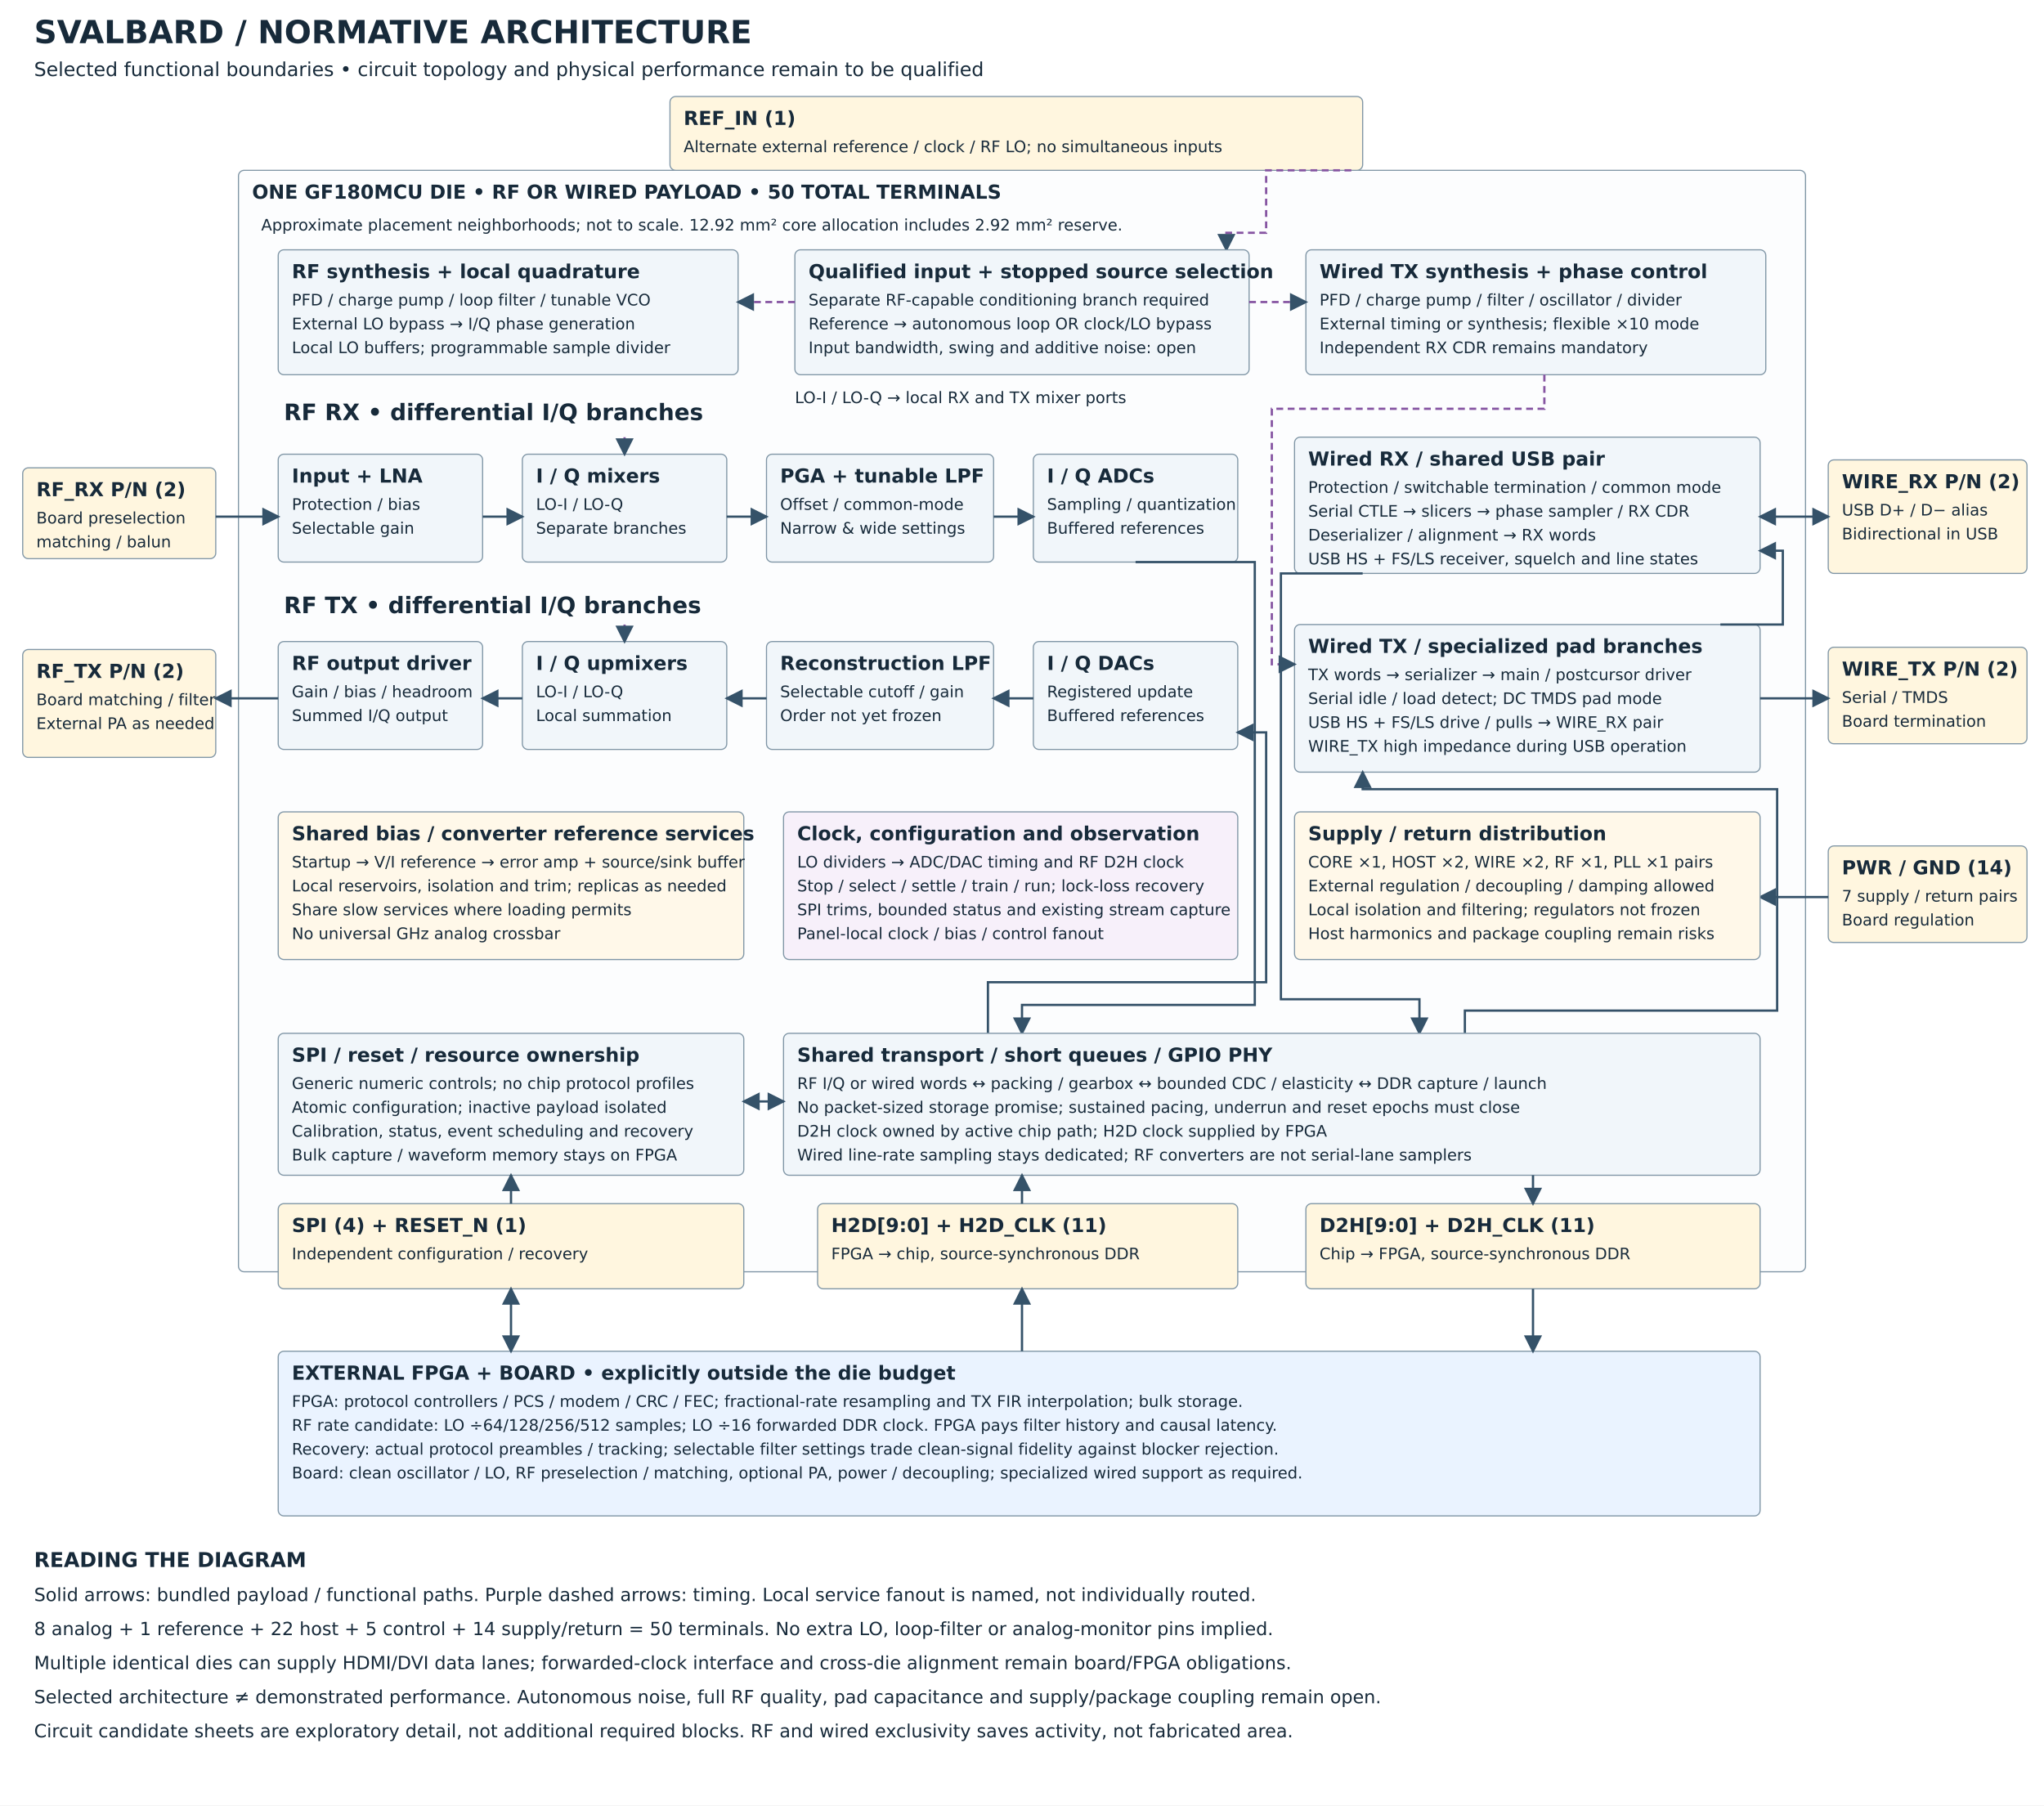
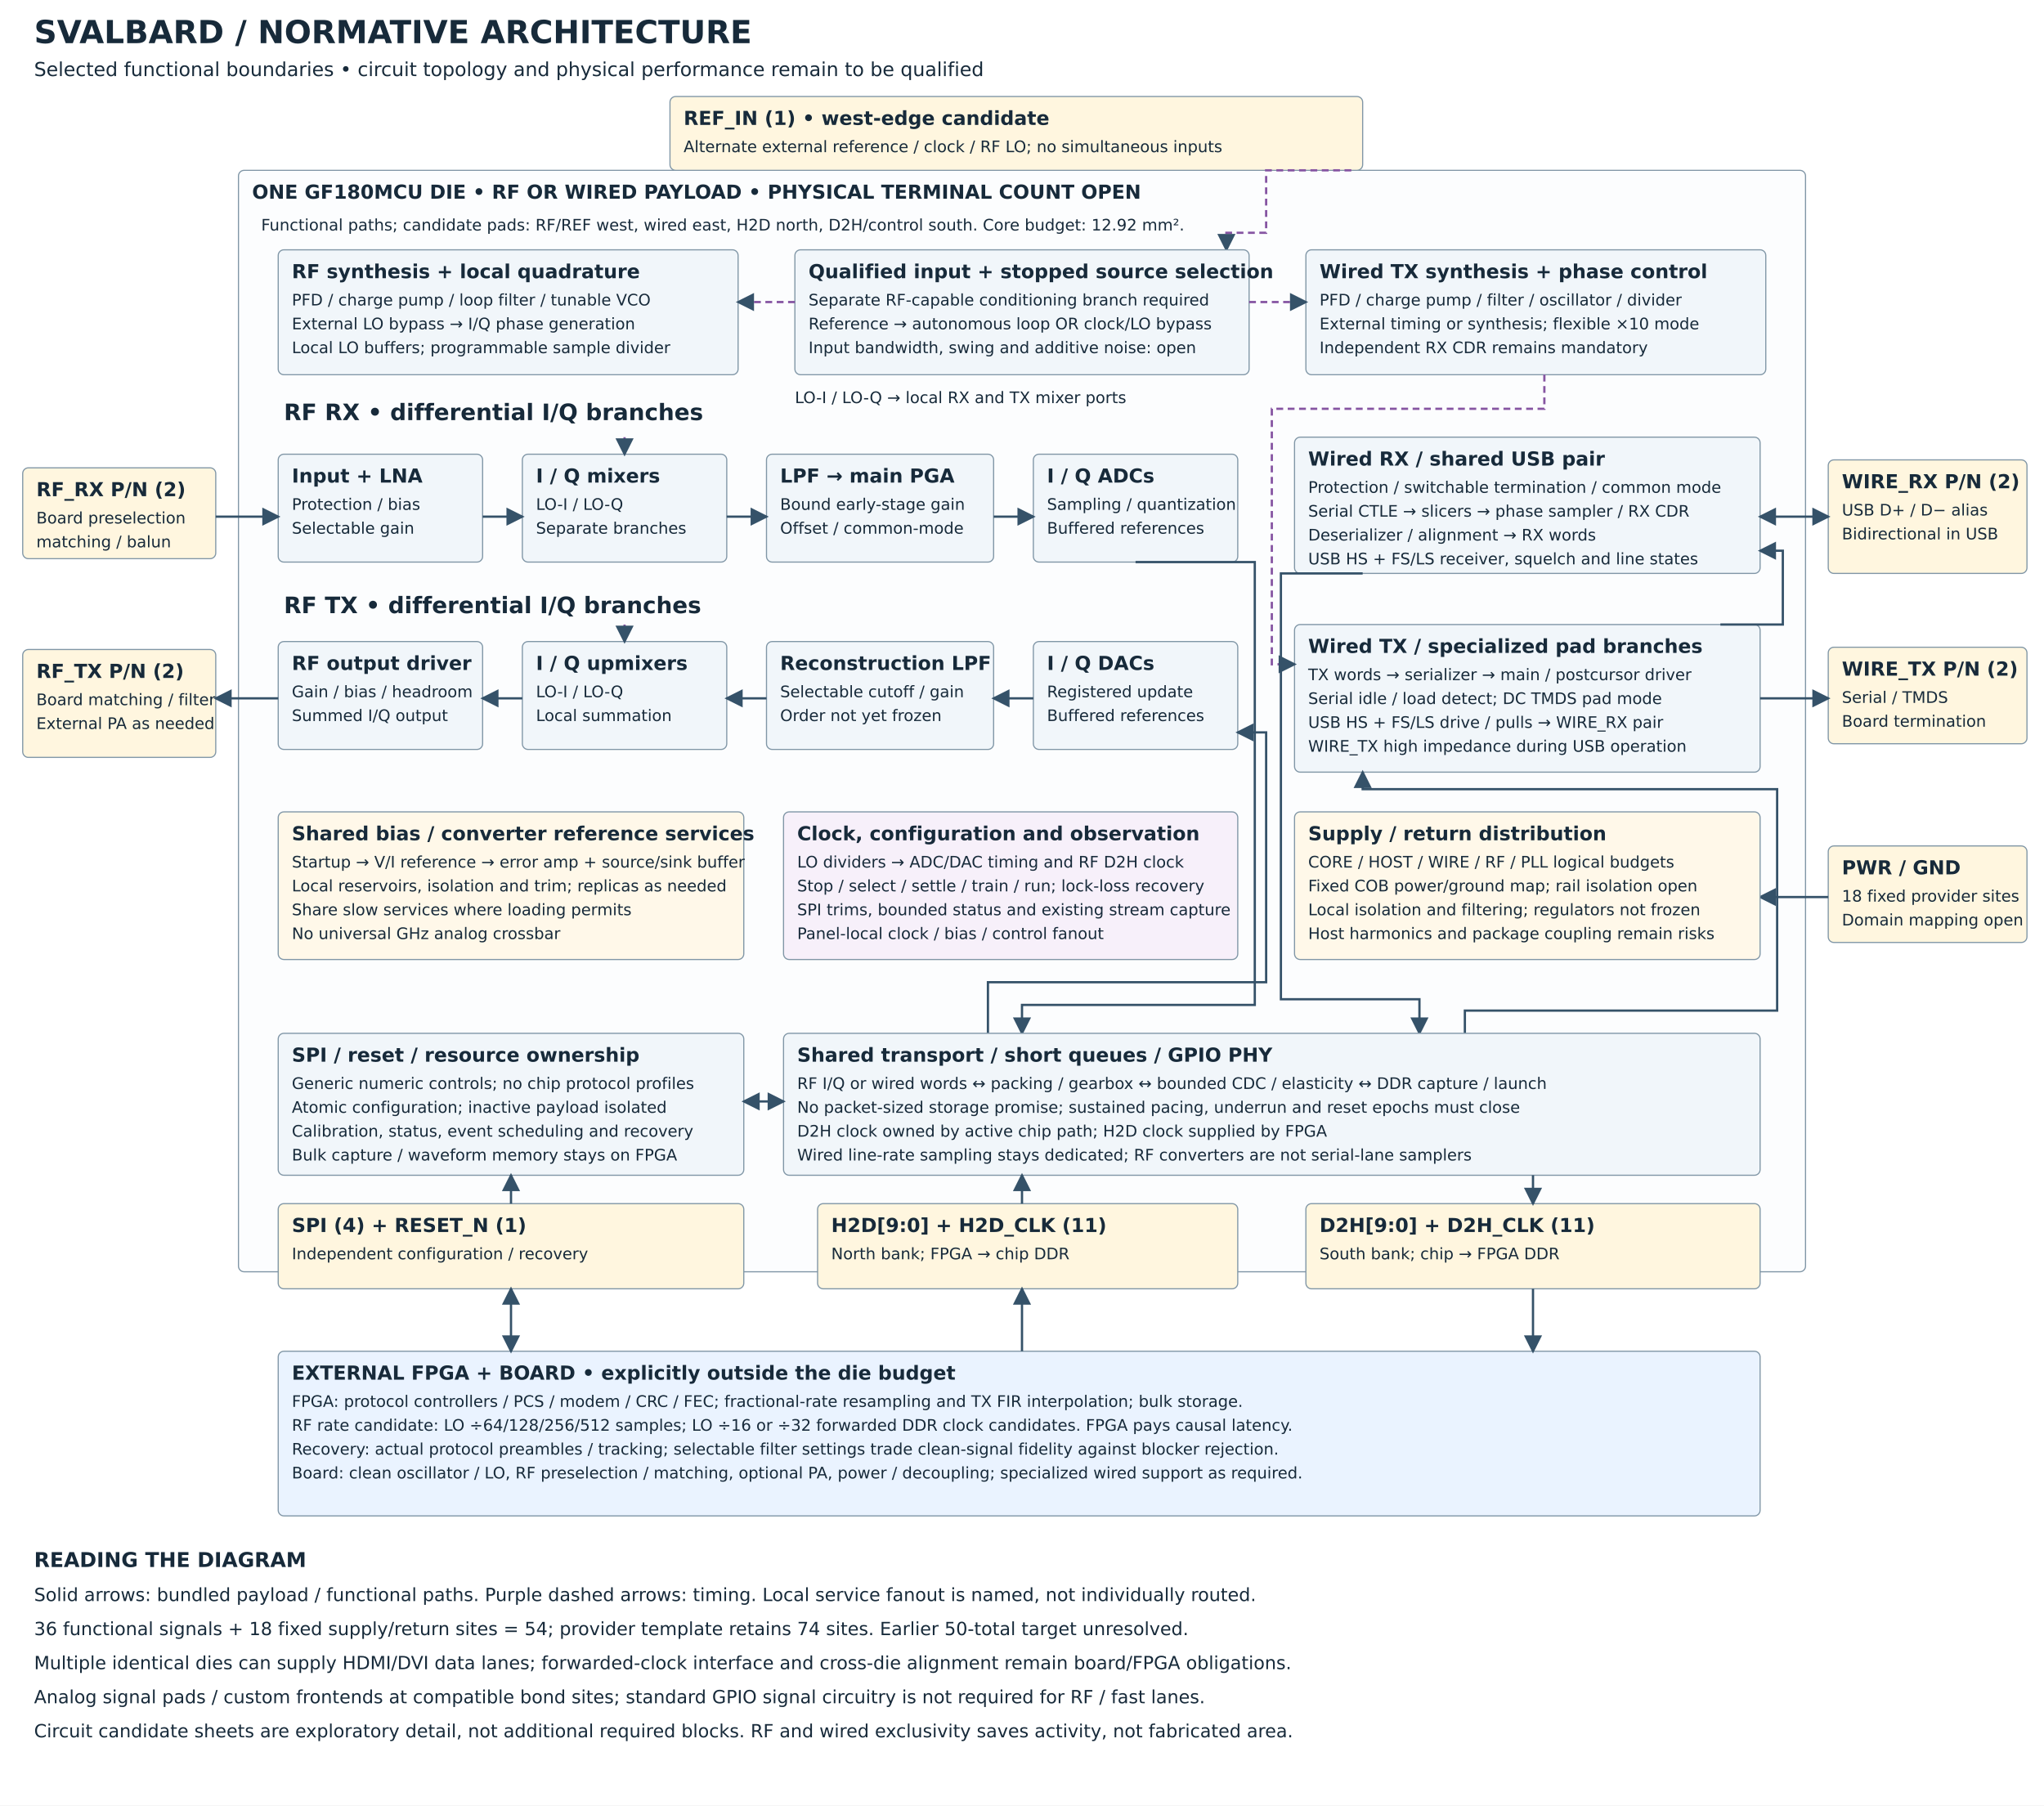
<svg xmlns="http://www.w3.org/2000/svg" width="1800" height="1590" viewBox="0 0 1800 1590" role="img" aria-labelledby="title desc">
  <defs>
    <marker id="a" markerWidth="8" markerHeight="8" refX="7" refY="4" orient="auto-start-reverse">
      <path d="M0 0L8 4L0 8" fill="#355269" />
    </marker>
  </defs>
  <rect width="1800" height="1590" fill="white" />
  <g font-family="DejaVu Sans,sans-serif" fill="#172a3a">
    <text x="30" y="38" font-size="28" font-weight="600">SVALBARD / NORMATIVE ARCHITECTURE</text>
    <text x="30" y="67" font-size="17" font-weight="400">Selected functional boundaries • circuit topology and physical performance remain to be qualified</text>
    <rect x="210" y="150" width="1380" height="970" rx="5" fill="#fcfdfe" stroke="#8096a6" />
-     <text x="222" y="175" font-size="17" font-weight="600">ONE GF180MCU DIE • RF OR WIRED PAYLOAD • 50 TOTAL TERMINALS</text>
-     <text x="230" y="203" font-size="14" font-weight="400">Approximate placement neighborhoods; not to scale. 12.92 mm² core allocation includes 2.92 mm² reserve.</text>
+     <text x="222" y="175" font-size="17" font-weight="600">ONE GF180MCU DIE • RF OR WIRED PAYLOAD • PHYSICAL TERMINAL COUNT OPEN</text>
+     <text x="230" y="203" font-size="14" font-weight="400">Functional paths; candidate pads: RF/REF west, wired east, H2D north, D2H/control south. Core budget: 12.92 mm².</text>
    <rect x="590" y="85" width="610" height="65" rx="5" fill="#fff6df" stroke="#8096a6" />
-     <text x="602" y="110" font-size="17" font-weight="600">REF_IN (1)</text>
+     <text x="602" y="110" font-size="17" font-weight="600">REF_IN (1) • west-edge candidate</text>
    <text x="602" y="134" font-size="14" font-weight="400">Alternate external reference / clock / RF LO; no simultaneous inputs</text>
    <polyline points="1190,150 1115,150 1115,205 1080,205 1080,220" fill="none" stroke="#8655a2" stroke-width="2" stroke-dasharray="6 4" marker-end="url(#a)" />
    <rect x="700" y="220" width="400" height="110" rx="5" fill="#f1f6fa" stroke="#8096a6" />
    <text x="712" y="245" font-size="17" font-weight="600">Qualified input + stopped source selection</text>
    <text x="712" y="269" font-size="14" font-weight="400">Separate RF-capable conditioning branch required</text>
    <text x="712" y="290" font-size="14" font-weight="400">Reference → autonomous loop OR clock/LO bypass</text>
    <text x="712" y="311" font-size="14" font-weight="400">Input bandwidth, swing and additive noise: open</text>
    <rect x="245" y="220" width="405" height="110" rx="5" fill="#f1f6fa" stroke="#8096a6" />
    <text x="257" y="245" font-size="17" font-weight="600">RF synthesis + local quadrature</text>
    <text x="257" y="269" font-size="14" font-weight="400">PFD / charge pump / loop filter / tunable VCO</text>
    <text x="257" y="290" font-size="14" font-weight="400">External LO bypass → I/Q phase generation</text>
    <text x="257" y="311" font-size="14" font-weight="400">Local LO buffers; programmable sample divider</text>
    <rect x="1150" y="220" width="405" height="110" rx="5" fill="#f1f6fa" stroke="#8096a6" />
    <text x="1162" y="245" font-size="17" font-weight="600">Wired TX synthesis + phase control</text>
    <text x="1162" y="269" font-size="14" font-weight="400">PFD / charge pump / filter / oscillator / divider</text>
    <text x="1162" y="290" font-size="14" font-weight="400">External timing or synthesis; flexible ×10 mode</text>
    <text x="1162" y="311" font-size="14" font-weight="400">Independent RX CDR remains mandatory</text>
    <polyline points="700,266 650,266" fill="none" stroke="#8655a2" stroke-width="2" stroke-dasharray="6 4" marker-end="url(#a)" />
    <polyline points="1100,266 1150,266" fill="none" stroke="#8655a2" stroke-width="2" stroke-dasharray="6 4" marker-end="url(#a)" />
    <text x="250" y="370" font-size="20" font-weight="600">RF RX • differential I/Q branches</text>
    <rect x="20" y="412" width="170" height="80" rx="5" fill="#fff6df" stroke="#8096a6" />
    <text x="32" y="437" font-size="17" font-weight="600">RF_RX P/N (2)</text>
    <text x="32" y="461" font-size="14" font-weight="400">Board preselection</text>
    <text x="32" y="482" font-size="14" font-weight="400">matching / balun</text>
    <rect x="245" y="400" width="180" height="95" rx="5" fill="#f1f6fa" stroke="#8096a6" />
    <text x="257" y="425" font-size="17" font-weight="600">Input + LNA</text>
    <text x="257" y="449" font-size="14" font-weight="400">Protection / bias</text>
    <text x="257" y="470" font-size="14" font-weight="400">Selectable gain</text>
    <rect x="460" y="400" width="180" height="95" rx="5" fill="#f1f6fa" stroke="#8096a6" />
    <text x="472" y="425" font-size="17" font-weight="600">I / Q mixers</text>
    <text x="472" y="449" font-size="14" font-weight="400">LO-I / LO-Q</text>
    <text x="472" y="470" font-size="14" font-weight="400">Separate branches</text>
    <rect x="675" y="400" width="200" height="95" rx="5" fill="#f1f6fa" stroke="#8096a6" />
-     <text x="687" y="425" font-size="17" font-weight="600">PGA + tunable LPF</text>
-     <text x="687" y="449" font-size="14" font-weight="400">Offset / common-mode</text>
-     <text x="687" y="470" font-size="14" font-weight="400">Narrow &amp; wide settings</text>
+     <text x="687" y="425" font-size="17" font-weight="600">LPF → main PGA</text>
+     <text x="687" y="449" font-size="14" font-weight="400">Bound early-stage gain</text>
+     <text x="687" y="470" font-size="14" font-weight="400">Offset / common-mode</text>
    <rect x="910" y="400" width="180" height="95" rx="5" fill="#f1f6fa" stroke="#8096a6" />
    <text x="922" y="425" font-size="17" font-weight="600">I / Q ADCs</text>
    <text x="922" y="449" font-size="14" font-weight="400">Sampling / quantization</text>
    <text x="922" y="470" font-size="14" font-weight="400">Buffered references</text>
    <polyline points="190,455 245,455" fill="none" stroke="#355269" stroke-width="2" marker-end="url(#a)" />
    <polyline points="425,455 460,455" fill="none" stroke="#355269" stroke-width="2" marker-end="url(#a)" />
    <polyline points="640,455 675,455" fill="none" stroke="#355269" stroke-width="2" marker-end="url(#a)" />
    <polyline points="875,455 910,455" fill="none" stroke="#355269" stroke-width="2" marker-end="url(#a)" />
    <text x="700" y="355" font-size="14" font-weight="400">LO-I / LO-Q → local RX and TX mixer ports</text>
    <polyline points="550,385 550,400" fill="none" stroke="#8655a2" stroke-width="2" stroke-dasharray="6 4" marker-end="url(#a)" />
    <text x="250" y="540" font-size="20" font-weight="600">RF TX • differential I/Q branches</text>
    <rect x="20" y="572" width="170" height="95" rx="5" fill="#fff6df" stroke="#8096a6" />
    <text x="32" y="597" font-size="17" font-weight="600">RF_TX P/N (2)</text>
    <text x="32" y="621" font-size="14" font-weight="400">Board matching / filter</text>
    <text x="32" y="642" font-size="14" font-weight="400">External PA as needed</text>
    <rect x="245" y="565" width="180" height="95" rx="5" fill="#f1f6fa" stroke="#8096a6" />
    <text x="257" y="590" font-size="17" font-weight="600">RF output driver</text>
    <text x="257" y="614" font-size="14" font-weight="400">Gain / bias / headroom</text>
    <text x="257" y="635" font-size="14" font-weight="400">Summed I/Q output</text>
    <rect x="460" y="565" width="180" height="95" rx="5" fill="#f1f6fa" stroke="#8096a6" />
    <text x="472" y="590" font-size="17" font-weight="600">I / Q upmixers</text>
    <text x="472" y="614" font-size="14" font-weight="400">LO-I / LO-Q</text>
    <text x="472" y="635" font-size="14" font-weight="400">Local summation</text>
    <rect x="675" y="565" width="200" height="95" rx="5" fill="#f1f6fa" stroke="#8096a6" />
    <text x="687" y="590" font-size="17" font-weight="600">Reconstruction LPF</text>
    <text x="687" y="614" font-size="14" font-weight="400">Selectable cutoff / gain</text>
    <text x="687" y="635" font-size="14" font-weight="400">Order not yet frozen</text>
    <rect x="910" y="565" width="180" height="95" rx="5" fill="#f1f6fa" stroke="#8096a6" />
    <text x="922" y="590" font-size="17" font-weight="600">I / Q DACs</text>
    <text x="922" y="614" font-size="14" font-weight="400">Registered update</text>
    <text x="922" y="635" font-size="14" font-weight="400">Buffered references</text>
    <polyline points="245,615 190,615" fill="none" stroke="#355269" stroke-width="2" marker-end="url(#a)" />
    <polyline points="460,615 425,615" fill="none" stroke="#355269" stroke-width="2" marker-end="url(#a)" />
    <polyline points="675,615 640,615" fill="none" stroke="#355269" stroke-width="2" marker-end="url(#a)" />
    <polyline points="910,615 875,615" fill="none" stroke="#355269" stroke-width="2" marker-end="url(#a)" />
    <polyline points="550,550 550,565" fill="none" stroke="#8655a2" stroke-width="2" stroke-dasharray="6 4" marker-end="url(#a)" />
    <rect x="1140" y="385" width="410" height="120" rx="5" fill="#f1f6fa" stroke="#8096a6" />
    <text x="1152" y="410" font-size="17" font-weight="600">Wired RX / shared USB pair</text>
    <text x="1152" y="434" font-size="14" font-weight="400">Protection / switchable termination / common mode</text>
    <text x="1152" y="455" font-size="14" font-weight="400">Serial CTLE → slicers → phase sampler / RX CDR</text>
    <text x="1152" y="476" font-size="14" font-weight="400">Deserializer / alignment → RX words</text>
    <text x="1152" y="497" font-size="14" font-weight="400">USB HS + FS/LS receiver, squelch and line states</text>
    <rect x="1610" y="405" width="175" height="100" rx="5" fill="#fff6df" stroke="#8096a6" />
    <text x="1622" y="430" font-size="17" font-weight="600">WIRE_RX P/N (2)</text>
    <text x="1622" y="454" font-size="14" font-weight="400">USB D+ / D− alias</text>
    <text x="1622" y="475" font-size="14" font-weight="400">Bidirectional in USB</text>
    <polyline points="1610,455 1550,455" fill="none" stroke="#355269" stroke-width="2" marker-end="url(#a)" marker-start="url(#a)" />
    <rect x="1140" y="550" width="410" height="130" rx="5" fill="#f1f6fa" stroke="#8096a6" />
    <text x="1152" y="575" font-size="17" font-weight="600">Wired TX / specialized pad branches</text>
    <text x="1152" y="599" font-size="14" font-weight="400">TX words → serializer → main / postcursor driver</text>
    <text x="1152" y="620" font-size="14" font-weight="400">Serial idle / load detect; DC TMDS pad mode</text>
    <text x="1152" y="641" font-size="14" font-weight="400">USB HS + FS/LS drive / pulls → WIRE_RX pair</text>
    <text x="1152" y="662" font-size="14" font-weight="400">WIRE_TX high impedance during USB operation</text>
    <rect x="1610" y="570" width="175" height="85" rx="5" fill="#fff6df" stroke="#8096a6" />
    <text x="1622" y="595" font-size="17" font-weight="600">WIRE_TX P/N (2)</text>
    <text x="1622" y="619" font-size="14" font-weight="400">Serial / TMDS</text>
    <text x="1622" y="640" font-size="14" font-weight="400">Board termination</text>
    <polyline points="1550,615 1610,615" fill="none" stroke="#355269" stroke-width="2" marker-end="url(#a)" />
    <polyline points="1515,550 1570,550 1570,485 1550,485" fill="none" stroke="#355269" stroke-width="2" marker-end="url(#a)" />
    <polyline points="1360,330 1360,360 1120,360 1120,585 1140,585" fill="none" stroke="#8655a2" stroke-width="2" stroke-dasharray="6 4" marker-end="url(#a)" />
    <rect x="245" y="715" width="410" height="130" rx="5" fill="#fff8e9" stroke="#8096a6" />
    <text x="257" y="740" font-size="17" font-weight="600">Shared bias / converter reference services</text>
    <text x="257" y="764" font-size="14" font-weight="400">Startup → V/I reference → error amp + source/sink buffer</text>
    <text x="257" y="785" font-size="14" font-weight="400">Local reservoirs, isolation and trim; replicas as needed</text>
    <text x="257" y="806" font-size="14" font-weight="400">Share slow services where loading permits</text>
    <text x="257" y="827" font-size="14" font-weight="400">No universal GHz analog crossbar</text>
    <rect x="690" y="715" width="400" height="130" rx="5" fill="#f7f0fa" stroke="#8096a6" />
    <text x="702" y="740" font-size="17" font-weight="600">Clock, configuration and observation</text>
    <text x="702" y="764" font-size="14" font-weight="400">LO dividers → ADC/DAC timing and RF D2H clock</text>
    <text x="702" y="785" font-size="14" font-weight="400">Stop / select / settle / train / run; lock-loss recovery</text>
    <text x="702" y="806" font-size="14" font-weight="400">SPI trims, bounded status and existing stream capture</text>
    <text x="702" y="827" font-size="14" font-weight="400">Panel-local clock / bias / control fanout</text>
    <rect x="1610" y="745" width="175" height="85" rx="5" fill="#fff6df" stroke="#8096a6" />
-     <text x="1622" y="770" font-size="17" font-weight="600">PWR / GND (14)</text>
-     <text x="1622" y="794" font-size="14" font-weight="400">7 supply / return pairs</text>
-     <text x="1622" y="815" font-size="14" font-weight="400">Board regulation</text>
+     <text x="1622" y="770" font-size="17" font-weight="600">PWR / GND</text>
+     <text x="1622" y="794" font-size="14" font-weight="400">18 fixed provider sites</text>
+     <text x="1622" y="815" font-size="14" font-weight="400">Domain mapping open</text>
    <polyline points="1610,790 1550,790" fill="none" stroke="#355269" stroke-width="2" marker-end="url(#a)" />
    <rect x="1140" y="715" width="410" height="130" rx="5" fill="#fff8e9" stroke="#8096a6" />
    <text x="1152" y="740" font-size="17" font-weight="600">Supply / return distribution</text>
-     <text x="1152" y="764" font-size="14" font-weight="400">CORE ×1, HOST ×2, WIRE ×2, RF ×1, PLL ×1 pairs</text>
-     <text x="1152" y="785" font-size="14" font-weight="400">External regulation / decoupling / damping allowed</text>
+     <text x="1152" y="764" font-size="14" font-weight="400">CORE / HOST / WIRE / RF / PLL logical budgets</text>
+     <text x="1152" y="785" font-size="14" font-weight="400">Fixed COB power/ground map; rail isolation open</text>
    <text x="1152" y="806" font-size="14" font-weight="400">Local isolation and filtering; regulators not frozen</text>
    <text x="1152" y="827" font-size="14" font-weight="400">Host harmonics and package coupling remain risks</text>
    <polyline points="1000,495 1105,495 1105,885 900,885 900,910" fill="none" stroke="#355269" stroke-width="2" marker-end="url(#a)" />
    <polyline points="870,910 870,865 1115,865 1115,645 1090,645" fill="none" stroke="#355269" stroke-width="2" marker-end="url(#a)" />
    <polyline points="1200,505 1128,505 1128,880 1250,880 1250,910" fill="none" stroke="#355269" stroke-width="2" marker-end="url(#a)" />
    <polyline points="1290,910 1290,890 1565,890 1565,695 1200,695 1200,680" fill="none" stroke="#355269" stroke-width="2" marker-end="url(#a)" />
    <rect x="245" y="910" width="410" height="125" rx="5" fill="#f1f6fa" stroke="#8096a6" />
    <text x="257" y="935" font-size="17" font-weight="600">SPI / reset / resource ownership</text>
    <text x="257" y="959" font-size="14" font-weight="400">Generic numeric controls; no chip protocol profiles</text>
    <text x="257" y="980" font-size="14" font-weight="400">Atomic configuration; inactive payload isolated</text>
    <text x="257" y="1001" font-size="14" font-weight="400">Calibration, status, event scheduling and recovery</text>
    <text x="257" y="1022" font-size="14" font-weight="400">Bulk capture / waveform memory stays on FPGA</text>
    <rect x="690" y="910" width="860" height="125" rx="5" fill="#f1f6fa" stroke="#8096a6" />
    <text x="702" y="935" font-size="17" font-weight="600">Shared transport / short queues / GPIO PHY</text>
    <text x="702" y="959" font-size="14" font-weight="400">RF I/Q or wired words ↔ packing / gearbox ↔ bounded CDC / elasticity ↔ DDR capture / launch</text>
    <text x="702" y="980" font-size="14" font-weight="400">No packet-sized storage promise; sustained pacing, underrun and reset epochs must close</text>
    <text x="702" y="1001" font-size="14" font-weight="400">D2H clock owned by active chip path; H2D clock supplied by FPGA</text>
    <text x="702" y="1022" font-size="14" font-weight="400">Wired line-rate sampling stays dedicated; RF converters are not serial-lane samplers</text>
    <polyline points="655,970 690,970" fill="none" stroke="#355269" stroke-width="2" marker-end="url(#a)" marker-start="url(#a)" />
    <rect x="245" y="1060" width="410" height="75" rx="5" fill="#fff6df" stroke="#8096a6" />
    <text x="257" y="1085" font-size="17" font-weight="600">SPI (4) + RESET_N (1)</text>
    <text x="257" y="1109" font-size="14" font-weight="400">Independent configuration / recovery</text>
    <rect x="720" y="1060" width="370" height="75" rx="5" fill="#fff6df" stroke="#8096a6" />
    <text x="732" y="1085" font-size="17" font-weight="600">H2D[9:0] + H2D_CLK (11)</text>
-     <text x="732" y="1109" font-size="14" font-weight="400">FPGA → chip, source-synchronous DDR</text>
+     <text x="732" y="1109" font-size="14" font-weight="400">North bank; FPGA → chip DDR</text>
    <rect x="1150" y="1060" width="400" height="75" rx="5" fill="#fff6df" stroke="#8096a6" />
    <text x="1162" y="1085" font-size="17" font-weight="600">D2H[9:0] + D2H_CLK (11)</text>
-     <text x="1162" y="1109" font-size="14" font-weight="400">Chip → FPGA, source-synchronous DDR</text>
+     <text x="1162" y="1109" font-size="14" font-weight="400">South bank; chip → FPGA DDR</text>
    <polyline points="450,1060 450,1035" fill="none" stroke="#355269" stroke-width="2" marker-end="url(#a)" />
    <polyline points="900,1060 900,1035" fill="none" stroke="#355269" stroke-width="2" marker-end="url(#a)" />
    <polyline points="1350,1035 1350,1060" fill="none" stroke="#355269" stroke-width="2" marker-end="url(#a)" />
    <rect x="245" y="1190" width="1305" height="145" rx="5" fill="#eaf3ff" stroke="#8096a6" />
    <text x="257" y="1215" font-size="17" font-weight="600">EXTERNAL FPGA + BOARD • explicitly outside the die budget</text>
    <text x="257" y="1239" font-size="14" font-weight="400">FPGA: protocol controllers / PCS / modem / CRC / FEC; fractional-rate resampling and TX FIR interpolation; bulk storage.</text>
-     <text x="257" y="1260" font-size="14" font-weight="400">RF rate candidate: LO ÷64/128/256/512 samples; LO ÷16 forwarded DDR clock. FPGA pays filter history and causal latency.</text>
+     <text x="257" y="1260" font-size="14" font-weight="400">RF rate candidate: LO ÷64/128/256/512 samples; LO ÷16 or ÷32 forwarded DDR clock candidates. FPGA pays causal latency.</text>
    <text x="257" y="1281" font-size="14" font-weight="400">Recovery: actual protocol preambles / tracking; selectable filter settings trade clean-signal fidelity against blocker rejection.</text>
    <text x="257" y="1302" font-size="14" font-weight="400">Board: clean oscillator / LO, RF preselection / matching, optional PA, power / decoupling; specialized wired support as required.</text>
    <polyline points="450,1190 450,1135" fill="none" stroke="#355269" stroke-width="2" marker-end="url(#a)" marker-start="url(#a)" />
    <polyline points="900,1190 900,1135" fill="none" stroke="#355269" stroke-width="2" marker-end="url(#a)" />
    <polyline points="1350,1135 1350,1190" fill="none" stroke="#355269" stroke-width="2" marker-end="url(#a)" />
    <text x="30" y="1380" font-size="18" font-weight="600">READING THE DIAGRAM</text>
    <text x="30" y="1410" font-size="16" font-weight="400">Solid arrows: bundled payload / functional paths. Purple dashed arrows: timing. Local service fanout is named, not individually routed.</text>
-     <text x="30" y="1440" font-size="16" font-weight="400">8 analog + 1 reference + 22 host + 5 control + 14 supply/return = 50 terminals. No extra LO, loop-filter or analog-monitor pins implied.</text>
+     <text x="30" y="1440" font-size="16" font-weight="400">36 functional signals + 18 fixed supply/return sites = 54; provider template retains 74 sites. Earlier 50-total target unresolved.</text>
    <text x="30" y="1470" font-size="16" font-weight="400">Multiple identical dies can supply HDMI/DVI data lanes; forwarded-clock interface and cross-die alignment remain board/FPGA obligations.</text>
-     <text x="30" y="1500" font-size="16" font-weight="400">Selected architecture ≠ demonstrated performance. Autonomous noise, full RF quality, pad capacitance and supply/package coupling remain open.</text>
+     <text x="30" y="1500" font-size="16" font-weight="400">Analog signal pads / custom frontends at compatible bond sites; standard GPIO signal circuitry is not required for RF / fast lanes.</text>
    <text x="30" y="1530" font-size="16" font-weight="400">Circuit candidate sheets are exploratory detail, not additional required blocks. RF and wired exclusivity saves activity, not fabricated area.</text>
  </g>
</svg>
